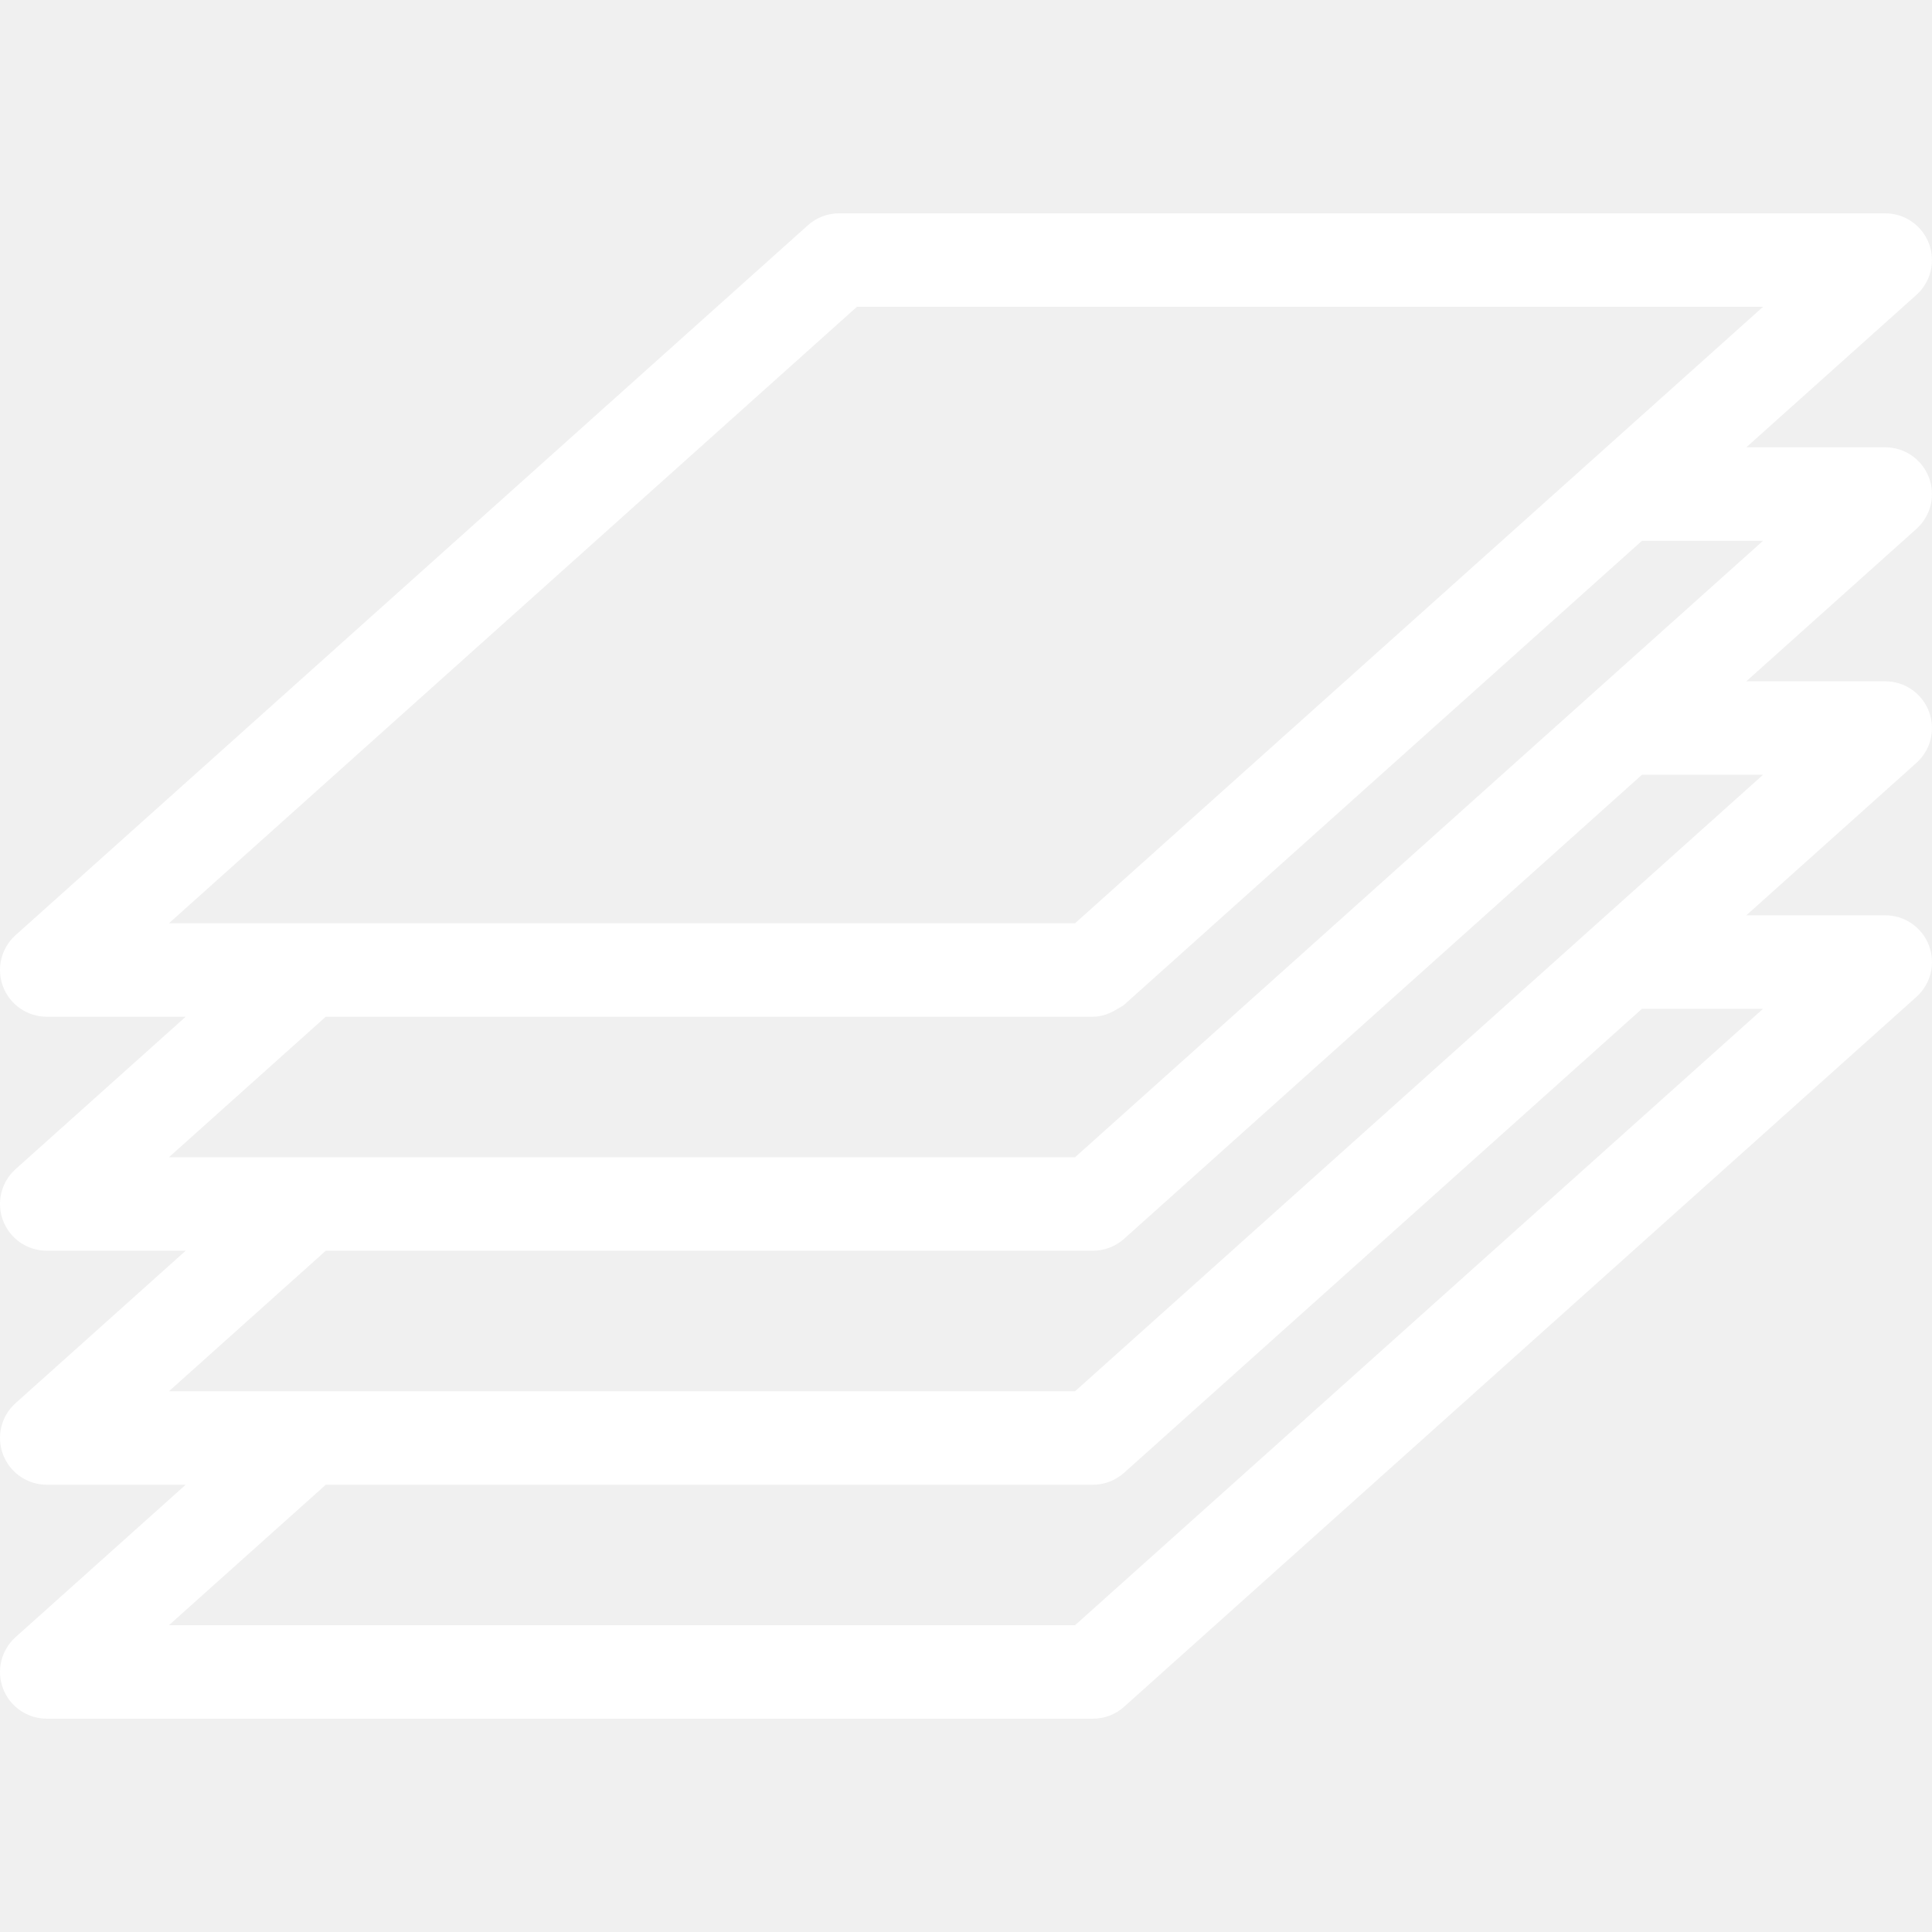
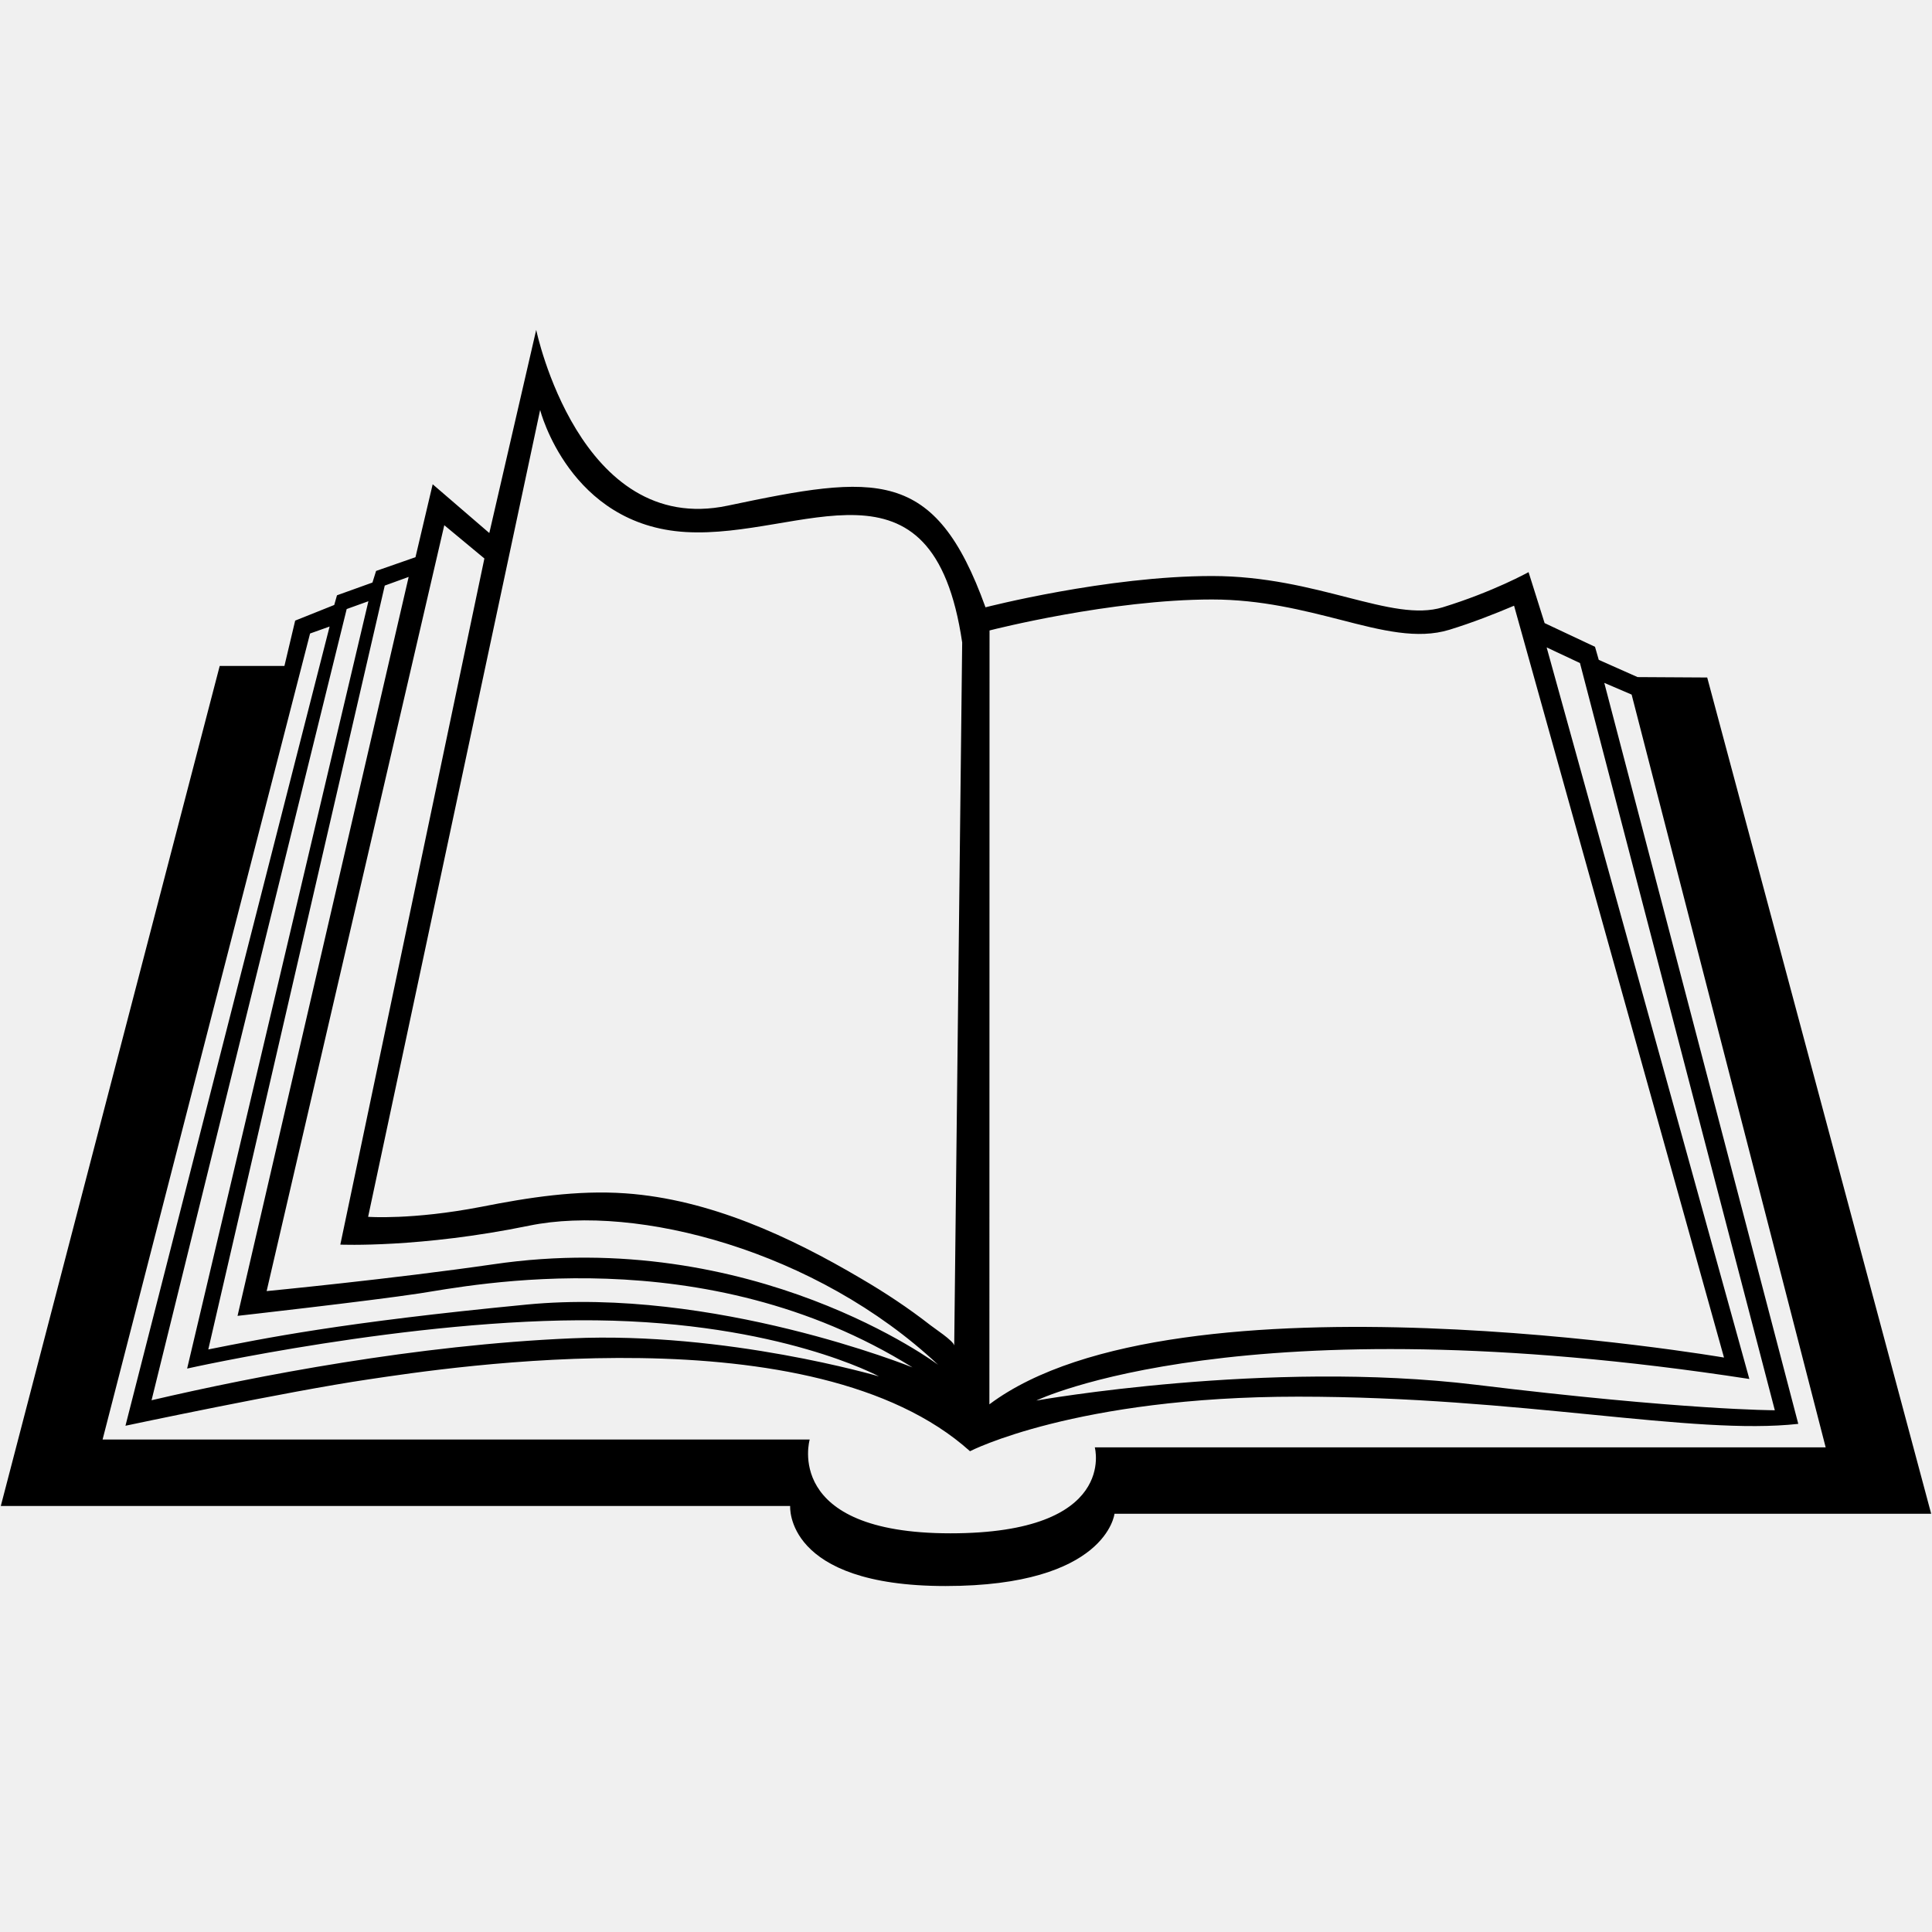
- <svg xmlns="http://www.w3.org/2000/svg" viewBox="0 0 334.799 334.799">
-   <path d="M0.535,292.633c1.202,3.133,4.206,5.2,7.565,5.2h181.295c1.988,0,3.918-0.728,5.405-2.067l137.305-123.019     c2.499-2.247,3.359-5.79,2.156-8.928c-1.202-3.138-4.202-5.205-7.562-5.205h-24.079l29.484-26.417     c2.499-2.241,3.359-5.791,2.156-8.928c-1.202-3.135-4.202-5.205-7.562-5.205h-24.079l29.484-26.417     c2.499-2.241,3.359-5.787,2.156-8.925c-1.202-3.138-4.202-5.205-7.562-5.205h-24.079l29.484-26.417     c2.499-2.241,3.359-5.791,2.156-8.928c-1.202-3.135-4.202-5.205-7.562-5.205H145.404c-1.99,0-3.918,0.736-5.405,2.07     L2.695,162.058c-2.5,2.241-3.359,5.79-2.16,8.928c1.202,3.133,4.206,5.205,7.565,5.205h24.079L2.695,202.605     c-2.5,2.24-3.359,5.79-2.16,8.928c1.197,3.138,4.206,5.205,7.565,5.205h24.079l-29.484,26.42c-2.5,2.235-3.359,5.784-2.16,8.922     c1.202,3.138,4.206,5.211,7.565,5.211h24.079L2.695,283.705C0.195,285.946-0.665,289.501,0.535,292.633z M305.521,53.166     l-27.179,24.351l-9.039,8.1l-9.044,8.101l-27.174,24.347l-9.039,8.1l-9.044,8.1l-27.168,24.351l-1.535,1.376h-45.172h-21.339     h-12.14H95.51H74.524H62.393h-12.14H29.278L148.5,53.166H305.521z M77.435,176.19h12.14h12.139h20.98h12.14h12.131H189.4     c1.54,0,2.979-0.554,4.271-1.376c0.375-0.238,0.797-0.391,1.134-0.696l8.264-7.404l9.039-8.1l27.174-24.351l9.039-8.1l9.044-8.1     l27.174-24.347h20.982l-27.179,24.347l-9.039,8.1l-9.044,8.1l-27.169,24.351l-9.038,8.1l-9.044,8.101L186.3,200.538h-66.511     h-12.135H95.515H74.537H62.398H50.259h-20.98l27.174-24.348H77.435z M77.435,216.738h12.14h12.134h87.687     c1.988,0,3.918-0.733,5.405-2.067l44.481-39.856l9.039-8.101l9.044-8.1l27.168-24.351h20.988l-27.174,24.351l-9.038,8.1     l-9.039,8.101L186.3,241.091H74.537H62.398H50.259h-20.98l27.179-24.353H77.435z M189.396,257.291     c1.988,0,3.918-0.738,5.405-2.073l89.738-80.403h20.982L186.3,281.633H29.278l27.179-24.342H189.396z" fill="#FFFFFF" />
+ <svg xmlns="http://www.w3.org/2000/svg" viewBox="0 0 1024 1024">
+   <path d="M580.265 767.112s12.495 45.577-76.515 45.577c-89.09 0-74.592-49.722-74.592-49.722H54.374l109.972-427.196 10.353-3.693L66.495 755.679s85.946-18.27 128.693-24.557c42.827-6.364 236.052-36.46 318.933 38.054 0 0 55.851-28.918 173.877-28.918s209.196 20.647 265.126 14.42L850.302 361.94l14.498 6.207 102.84 398.966H580.264zm-396.51-444.307l11.511-4.144-96.082 406.705s119.421-26.776 216.878-25.557c97.439 1.159 149.792 29.703 149.792 29.703s-80.819-23.791-162.855-20.176c-82.017 3.517-166.823 19.782-222.674 32.826l103.429-419.357zm20.176-12.434l12.67-4.596L125.9 697.433s70.132-7.898 96.299-11.885c27.249-4.145 150.873-29.703 261.453 39.211 0 0-105.825-42.825-204.423-33.318-98.697 9.528-139.066 17.896-168.827 23.789l93.529-404.859zm31.55-32.002l21.255 17.642-76.36 363.663s42.296 1.847 100.149-10.057c56.716-11.65 152.248 13.201 216.702 73.747 0 0-97.988-73.511-235.815-53.257-53.395 7.759-120.09 14.203-120.09 14.203.079-.157 94.159-405.941 94.159-405.941zm50.8-61.075s15.5 61.075 77.126 64.689c61.606 3.674 130.99-47.049 146.569 58.542l-4.222 372.721c0-2.377-11.139-9.607-12.672-10.904-11.59-9.056-24.006-17.266-36.755-24.713-37.835-22.316-80.346-41.962-124.704-45.124-25.853-1.826-51.412 2.161-76.655 7.151-36.519 7.052-59.858 5.284-59.858 5.284l91.172-427.646zm238.193 116.868l.923-.237c.688-.157 63.452-16.186 117.023-16.186 26.011 0 48.346 5.755 67.992 10.745 21.943 5.678 40.9 10.51 57.853 5.284 11.964-3.673 24.105-8.428 34.222-12.73l111.268 398.495s-289.898-49.72-389.359 24.793l.079-410.163zm312.941 17.266l103.274 396.039s-47.64 0-158.455-13.515c-110.816-13.418-232.967 8.368-232.967 8.368S658 689.456 927.193 730.887L819.755 343.139l17.661 8.289zm67.441 7.661l-36.912-.215-20.569-9.134-1.983-6.915-26.718-12.573-8.506-27.011s-18.563 10.353-45.517 18.644c-26.933 8.289-66.301-16.58-122.23-16.58-55.869 0-120.088 16.58-120.088 16.58-26.875-74.592-57.953-70.446-136.689-53.866-78.638 16.56-101.446-93.175-101.446-93.175l-24.851 107.674-30.017-25.853-9.115 38.661-20.883 7.287-1.925 6.149-18.801 6.757-1.452 5.129-20.707 8.289-5.697 24.026h-34.299L.428 798.191h418.376s-3.144 42.433 82.331 42.433c85.415 0 89.561-38.287 89.561-38.287h432.872L904.854 359.092z" />
</svg>
